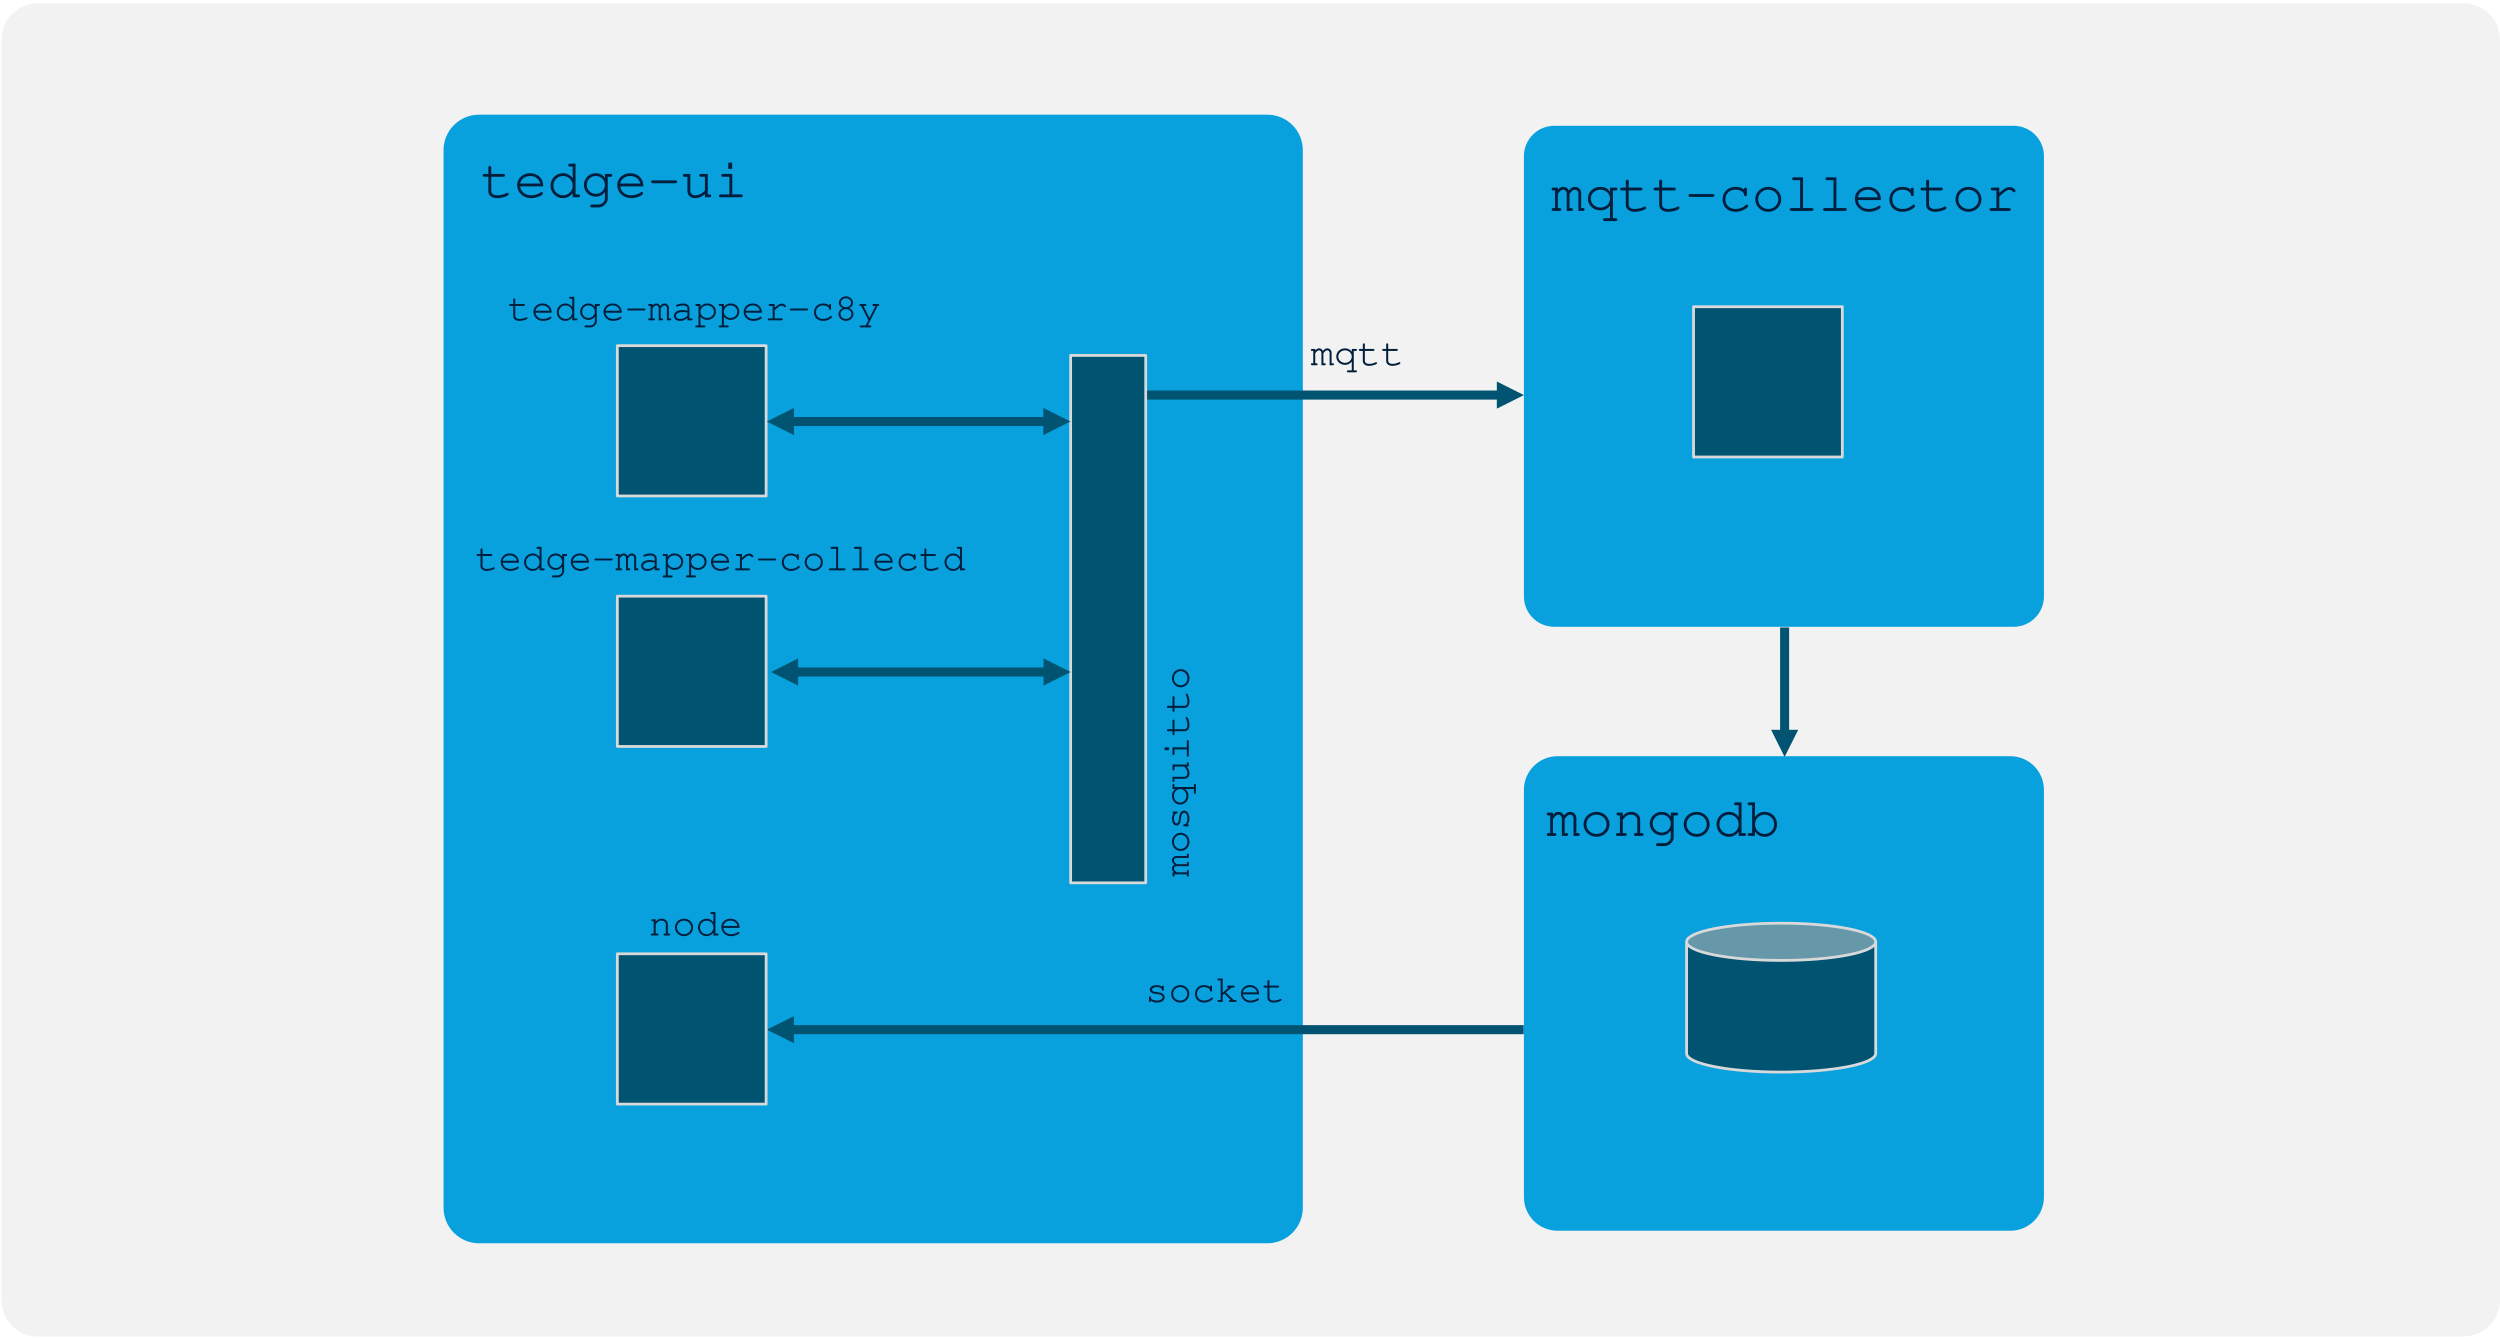
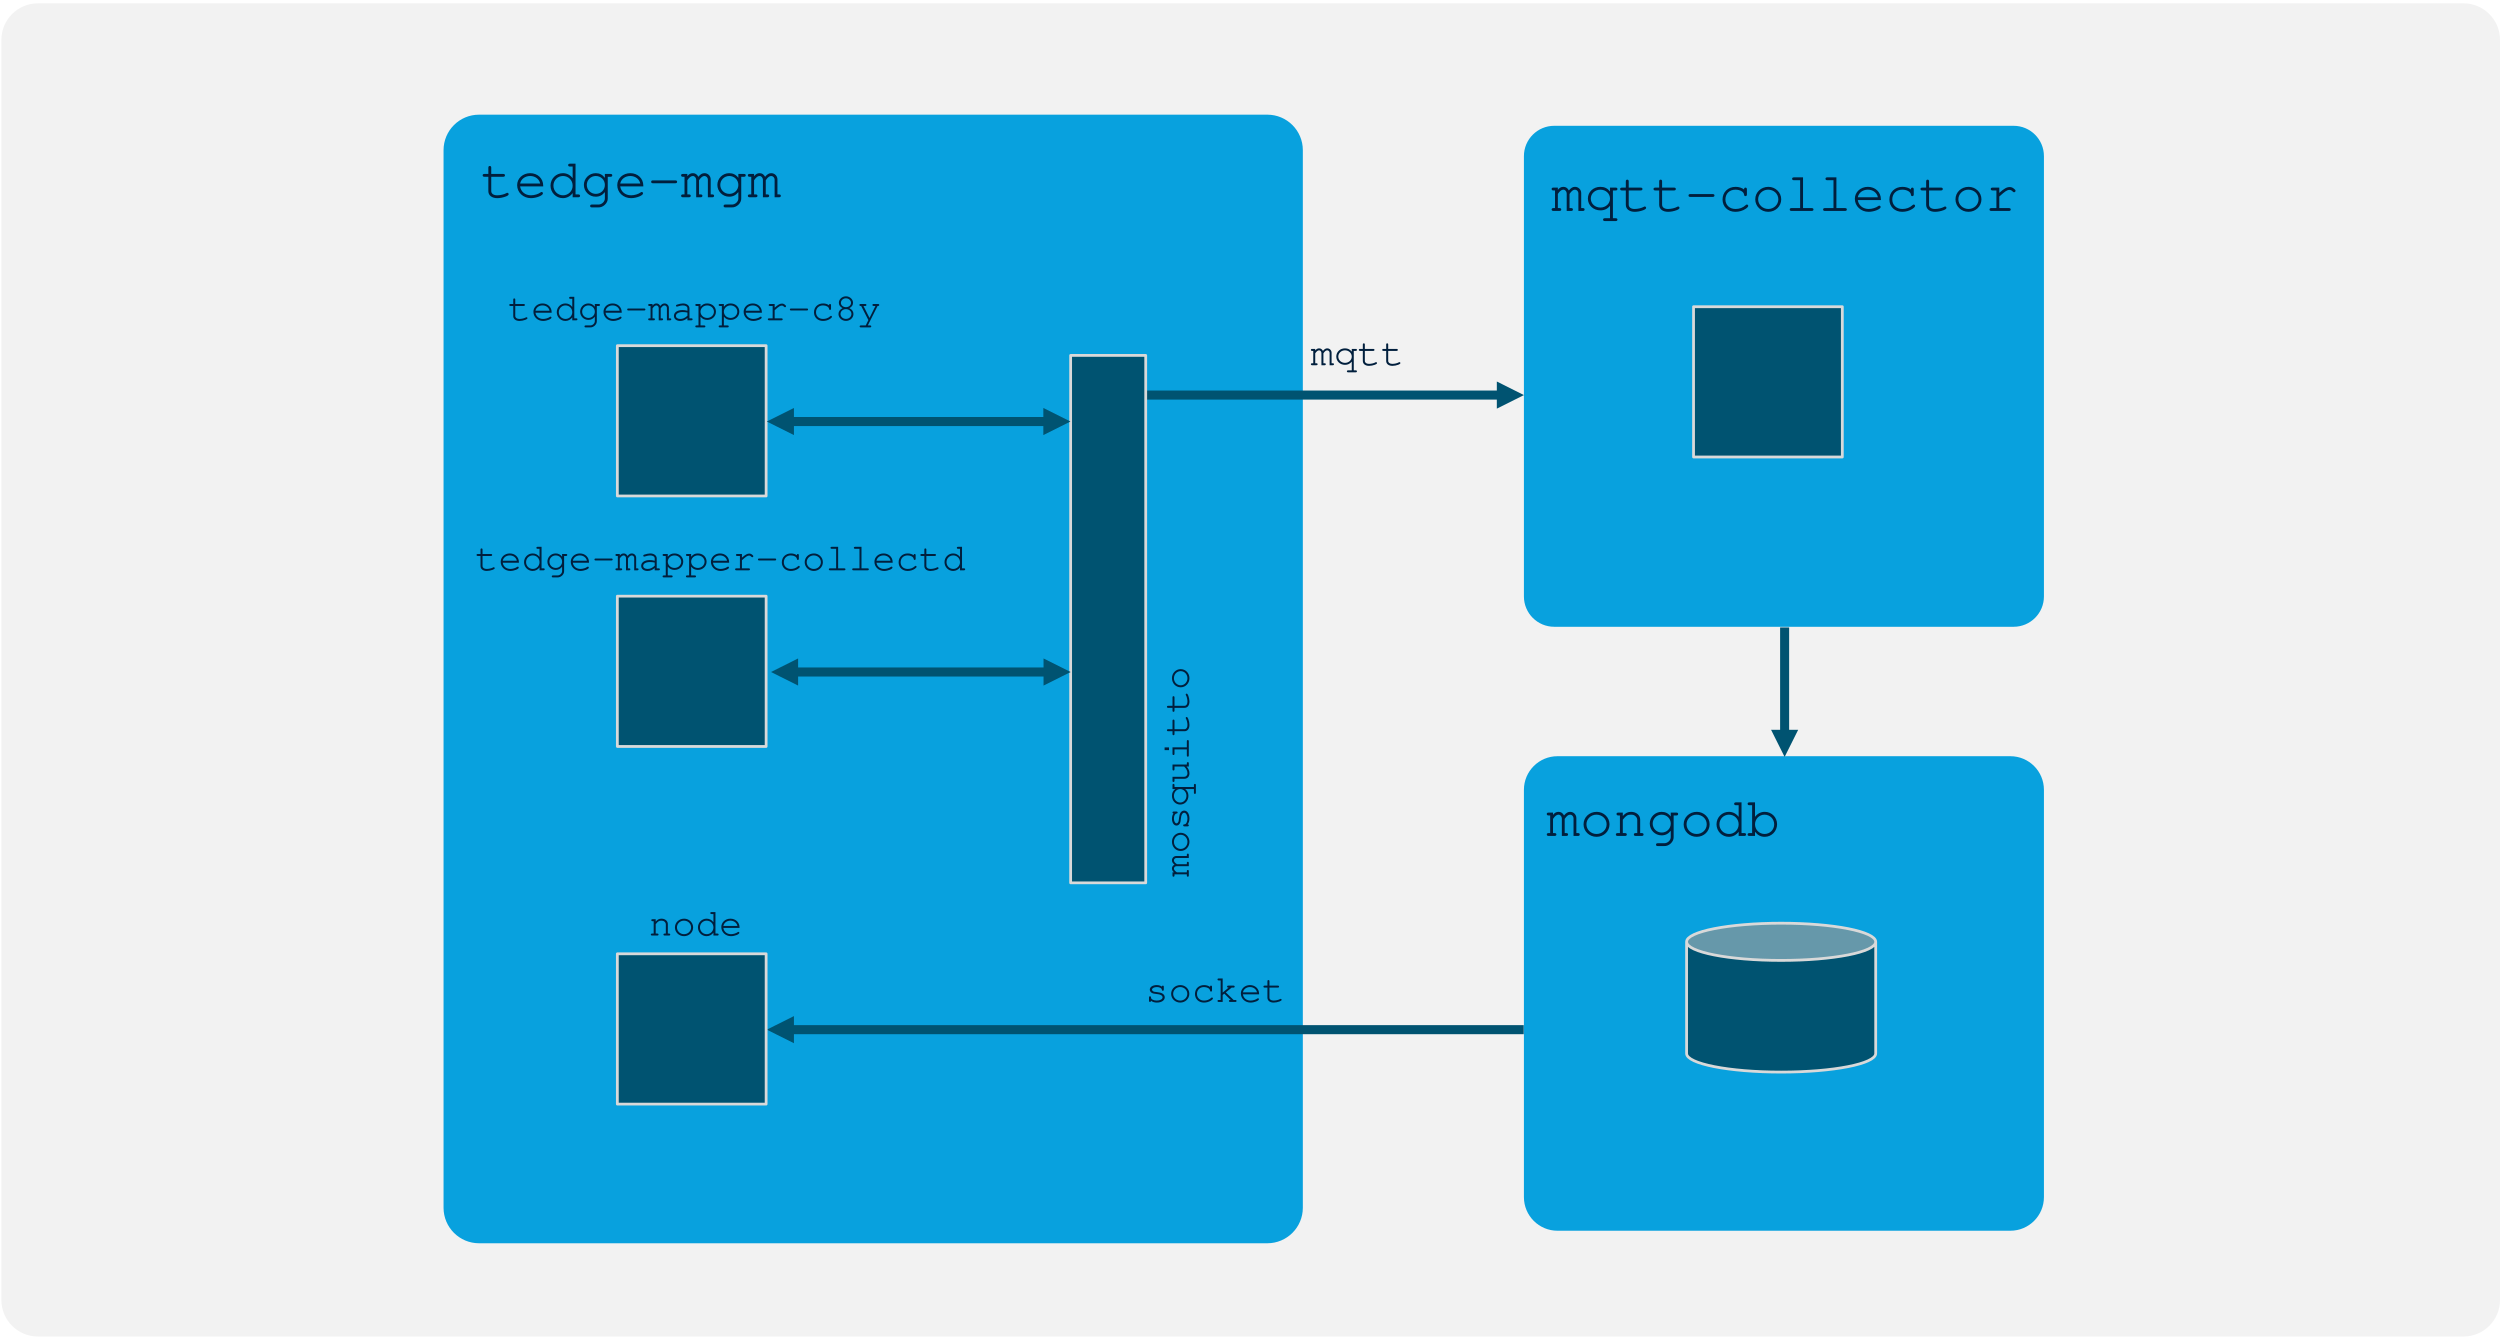
<svg xmlns="http://www.w3.org/2000/svg" width="1280" height="685" overflow="hidden">
  <defs>
    <clipPath id="clip0">
      <rect x="0" y="17" width="1280" height="685" />
    </clipPath>
    <clipPath id="clip1">
      <rect x="0" y="18" width="1280" height="684" />
    </clipPath>
    <clipPath id="clip2">
      <rect x="0" y="18" width="1280" height="684" />
    </clipPath>
    <clipPath id="clip3">
      <rect x="0" y="18" width="1280" height="684" />
    </clipPath>
    <clipPath id="clip4">
      <rect x="0" y="18" width="1280" height="684" />
    </clipPath>
  </defs>
  <g clip-path="url(#clip0)" transform="matrix(1 0 0 1 0 -17)">
    <g clip-path="url(#clip1)">
      <g clip-path="url(#clip2)">
        <g clip-path="url(#clip3)">
          <g clip-path="url(#clip4)">
            <path d="M29.188 43.597C29.188 33.28 37.551 24.917 47.868 24.917L1289.8 24.917C1300.11 24.917 1308.48 33.28 1308.48 43.597L1308.48 688.239C1308.48 698.555 1300.11 706.919 1289.8 706.919L47.868 706.919C37.551 706.919 29.188 698.555 29.188 688.239Z" fill="#F2F2F2" fill-rule="evenodd" fill-opacity="1" transform="matrix(1 0 0 1.00084 -28.4761 -6.225)" />
            <path d="M808.721 427.253C808.721 417.755 816.424 410.056 825.92 410.056L1057.77 410.056C1067.27 410.056 1074.97 417.755 1074.97 427.253L1074.97 635.617C1074.97 645.115 1067.27 652.814 1057.77 652.814L825.92 652.814C816.424 652.814 808.721 645.115 808.721 635.617Z" fill="#08A1DE" fill-rule="evenodd" fill-opacity="1" transform="matrix(1 0 0 1.00084 -28.4761 -6.225)" />
            <path d="M808.721 103.08C808.721 94.511 815.669 87.564 824.233 87.564L1059.46 87.564C1068.02 87.564 1074.97 94.511 1074.97 103.08L1074.97 328.333C1074.97 336.902 1068.02 343.849 1059.46 343.849L824.233 343.849C815.669 343.849 808.721 336.902 808.721 328.333Z" fill="#08A1DE" fill-rule="evenodd" fill-opacity="1" transform="matrix(1 0 0 1.00084 -28.4761 -6.225)" />
            <text fill="#011F3D" fill-opacity="1" font-family="Courier,Courier_MSFontService,sans-serif" font-style="normal" font-variant="normal" font-weight="400" font-stretch="normal" font-size="40" text-anchor="start" direction="ltr" writing-mode="lr-tb" unicode-bidi="normal" text-decoration="none" transform="matrix(0.711902 0 0 0.7125 794.262 125)">mqtt-collector</text>
            <path d="M255.573 100.039C255.573 90.004 263.708 81.869 273.743 81.869L677.358 81.869C687.393 81.869 695.528 90.004 695.528 100.039L695.528 641.051C695.528 651.086 687.393 659.221 677.358 659.221L273.743 659.221C263.708 659.221 255.573 651.086 255.573 641.051Z" fill="#08A1DE" fill-rule="evenodd" fill-opacity="1" transform="matrix(1 0 0 1.00084 -28.4761 -6.225)" />
-             <text fill="#011F3D" fill-opacity="1" font-family="Courier,Courier_MSFontService,sans-serif" font-style="normal" font-variant="normal" font-weight="400" font-stretch="normal" font-size="40" text-anchor="start" direction="ltr" writing-mode="lr-tb" unicode-bidi="normal" text-decoration="none" transform="matrix(0.711902 0 0 0.7125 246.045 118)">tedge-ui</text>
+             <text fill="#011F3D" fill-opacity="1" font-family="Courier,Courier_MSFontService,sans-serif" font-style="normal" font-variant="normal" font-weight="400" font-stretch="normal" font-size="40" text-anchor="start" direction="ltr" writing-mode="lr-tb" unicode-bidi="normal" text-decoration="none" transform="matrix(0.711902 0 0 0.7125 246.045 118)">tedge-mgm</text>
            <path d="M344.561 200.044 420.734 200.044 420.734 276.93 344.561 276.93Z" stroke="#D9D9D9" stroke-width="1.424" stroke-linecap="butt" stroke-linejoin="round" stroke-miterlimit="10" stroke-opacity="1" fill="#005371" fill-rule="nonzero" fill-opacity="1" transform="matrix(1 0 0 1.00084 -28.4761 -6.225)" />
            <text fill="#011F3D" fill-opacity="1" font-family="Courier,Courier_MSFontService,sans-serif" font-style="normal" font-variant="normal" font-weight="400" font-stretch="normal" font-size="40" text-anchor="start" direction="ltr" writing-mode="lr-tb" unicode-bidi="normal" text-decoration="none" transform="matrix(0.711902 0 0 0.7125 791.778 445)">mongodb</text>
            <path d="M2.314 11.568 2.314 66.224-2.314 66.224-2.314 11.568ZM-6.941 13.882 0 0 6.941 13.882Z" fill="#005371" fill-rule="nonzero" fill-opacity="1" transform="matrix(1 0 0 -1.00084 913.726 404.548)" />
            <path d="M582.692 223.003 797.167 223.003 797.167 227.631 582.692 227.631ZM794.853 218.376 808.735 225.317 794.853 232.258Z" fill="#005371" fill-rule="nonzero" fill-opacity="1" transform="matrix(1 0 0 1.00084 -28.4761 -6.225)" />
            <path d="M6.69329e-07-2.314 375.966-2.314 375.966 2.314-6.69329e-07 2.314ZM373.652-6.941 387.535 0 373.652 6.941Z" fill="#005371" fill-rule="nonzero" fill-opacity="1" transform="matrix(-1 0 0 1.00084 780.145 544.181)" />
            <path d="M576.641 205.028 615.083 205.028 615.083 474.839 576.641 474.839Z" stroke="#D9D9D9" stroke-width="1.424" stroke-linecap="butt" stroke-linejoin="round" stroke-miterlimit="10" stroke-opacity="1" fill="#005371" fill-rule="nonzero" fill-opacity="1" transform="matrix(1 0 0 1.00084 -28.4761 -6.225)" />
            <text fill="#011F3D" fill-opacity="1" font-family="Courier,Courier_MSFontService,sans-serif" font-style="normal" font-variant="normal" font-weight="400" font-stretch="normal" font-size="28" text-anchor="start" direction="ltr" writing-mode="lr-tb" unicode-bidi="normal" text-decoration="none" transform="matrix(-1.30774e-16 -0.7125 0.711902 -1.30884e-16 608.673 466)">mosquitto</text>
            <path d="M432.659 236.529 564.976 236.529 564.976 241.157 432.659 241.157ZM434.972 245.784 421.09 238.843 434.972 231.902ZM562.662 231.902 576.544 238.843 562.662 245.784Z" fill="#005371" fill-rule="nonzero" fill-opacity="1" transform="matrix(1 0 0 1.00084 -28.4761 -6.225)" />
            <text fill="#011F3D" fill-opacity="1" font-family="Courier,Courier_MSFontService,sans-serif" font-style="normal" font-variant="normal" font-weight="400" font-stretch="normal" font-size="28" text-anchor="start" direction="ltr" writing-mode="lr-tb" unicode-bidi="normal" text-decoration="none" transform="matrix(0.711902 0 0 0.7125 259.99 181)">tedge-mapper<tspan fill="#011F3D" fill-opacity="1" font-family="Courier,Courier_MSFontService,sans-serif" font-style="normal" font-variant="normal" font-weight="400" font-stretch="normal" font-size="28" text-anchor="start" direction="ltr" writing-mode="lr-tb" unicode-bidi="normal" text-decoration="none" x="201" y="0">-</tspan>
              <tspan fill="#011F3D" fill-opacity="1" font-family="Courier,Courier_MSFontService,sans-serif" font-style="normal" font-variant="normal" font-weight="400" font-stretch="normal" font-size="28" text-anchor="start" direction="ltr" writing-mode="lr-tb" unicode-bidi="normal" text-decoration="none" x="218" y="0">c8y</tspan>
            </text>
            <path d="M344.561 511.146 420.734 511.146 420.734 588.031 344.561 588.031Z" stroke="#D9D9D9" stroke-width="1.424" stroke-linecap="butt" stroke-linejoin="round" stroke-miterlimit="10" stroke-opacity="1" fill="#005371" fill-rule="nonzero" fill-opacity="1" transform="matrix(1 0 0 1.00084 -28.4761 -6.225)" />
            <text fill="#011F3D" fill-opacity="1" font-family="Courier,Courier_MSFontService,sans-serif" font-style="normal" font-variant="normal" font-weight="400" font-stretch="normal" font-size="28" text-anchor="start" direction="ltr" writing-mode="lr-tb" unicode-bidi="normal" text-decoration="none" transform="matrix(0.711902 0 0 0.7125 671.052 204)">mqtt<tspan fill="#011F3D" fill-opacity="1" font-family="Courier,Courier_MSFontService,sans-serif" font-style="normal" font-variant="normal" font-weight="400" font-stretch="normal" font-size="28" text-anchor="start" direction="ltr" writing-mode="lr-tb" unicode-bidi="normal" text-decoration="none" x="-119.011" y="457.544">socket</tspan>
              <tspan fill="#011F3D" fill-opacity="1" font-family="Courier,Courier_MSFontService,sans-serif" font-style="normal" font-variant="normal" font-weight="400" font-stretch="normal" font-size="28" text-anchor="start" direction="ltr" writing-mode="lr-tb" unicode-bidi="normal" text-decoration="none" x="-475.879" y="409.825">node</tspan>
            </text>
            <path d="M344.561 328.187 420.734 328.187 420.734 405.072 344.561 405.072Z" stroke="#D9D9D9" stroke-width="1.424" stroke-linecap="butt" stroke-linejoin="round" stroke-miterlimit="10" stroke-opacity="1" fill="#005371" fill-rule="nonzero" fill-opacity="1" transform="matrix(1 0 0 1.00084 -28.4761 -6.225)" />
            <path d="M434.794 364.672 565.079 364.672 565.079 369.299 434.794 369.299ZM437.108 373.927 423.226 366.986 437.108 360.044ZM562.766 360.044 576.648 366.986 562.766 373.927Z" fill="#005371" fill-rule="nonzero" fill-opacity="1" transform="matrix(1 0 0 1.00084 -28.4761 -6.225)" />
            <text fill="#011F3D" fill-opacity="1" font-family="Courier,Courier_MSFontService,sans-serif" font-style="normal" font-variant="normal" font-weight="400" font-stretch="normal" font-size="28" text-anchor="start" direction="ltr" writing-mode="lr-tb" unicode-bidi="normal" text-decoration="none" transform="matrix(0.711902 0 0 0.7125 243.234 309)">tedge-mapper-collectd</text>
            <path d="M895.573 180.111 971.746 180.111 971.746 256.997 895.573 256.997Z" stroke="#D9D9D9" stroke-width="1.424" stroke-linecap="butt" stroke-linejoin="round" stroke-miterlimit="10" stroke-opacity="1" fill="#005371" fill-rule="nonzero" fill-opacity="1" transform="matrix(1 0 0 1.00084 -28.4761 -6.225)" />
            <path d="M892.013 505.006C892.013 510.264 913.684 514.527 940.423 514.527 967.162 514.527 988.832 510.264 988.832 505.006L988.832 562.136C988.832 567.395 967.162 571.657 940.423 571.657 913.684 571.657 892.013 567.395 892.013 562.136Z" fill="#005371" fill-rule="evenodd" fill-opacity="1" transform="matrix(1 0 0 1.00084 -28.4761 -6.225)" />
            <path d="M892.013 505.006C892.013 499.747 913.684 495.484 940.423 495.484 967.162 495.484 988.832 499.747 988.832 505.006 988.832 510.264 967.162 514.527 940.423 514.527 913.684 514.527 892.013 510.264 892.013 505.006Z" fill="#6698AA" fill-rule="evenodd" fill-opacity="1" transform="matrix(1 0 0 1.00084 -28.4761 -6.225)" />
            <path d="M988.832 505.006C988.832 510.264 967.162 514.527 940.423 514.527 913.684 514.527 892.013 510.264 892.013 505.006 892.013 499.747 913.684 495.484 940.423 495.484 967.162 495.484 988.832 499.747 988.832 505.006L988.832 562.136C988.832 567.395 967.162 571.657 940.423 571.657 913.684 571.657 892.013 567.395 892.013 562.136L892.013 505.006" stroke="#D9D9D9" stroke-width="1.424" stroke-linecap="butt" stroke-linejoin="round" stroke-miterlimit="10" stroke-opacity="1" fill="none" fill-rule="evenodd" transform="matrix(1 0 0 1.00084 -28.4761 -6.225)" />
          </g>
        </g>
      </g>
    </g>
  </g>
</svg>
